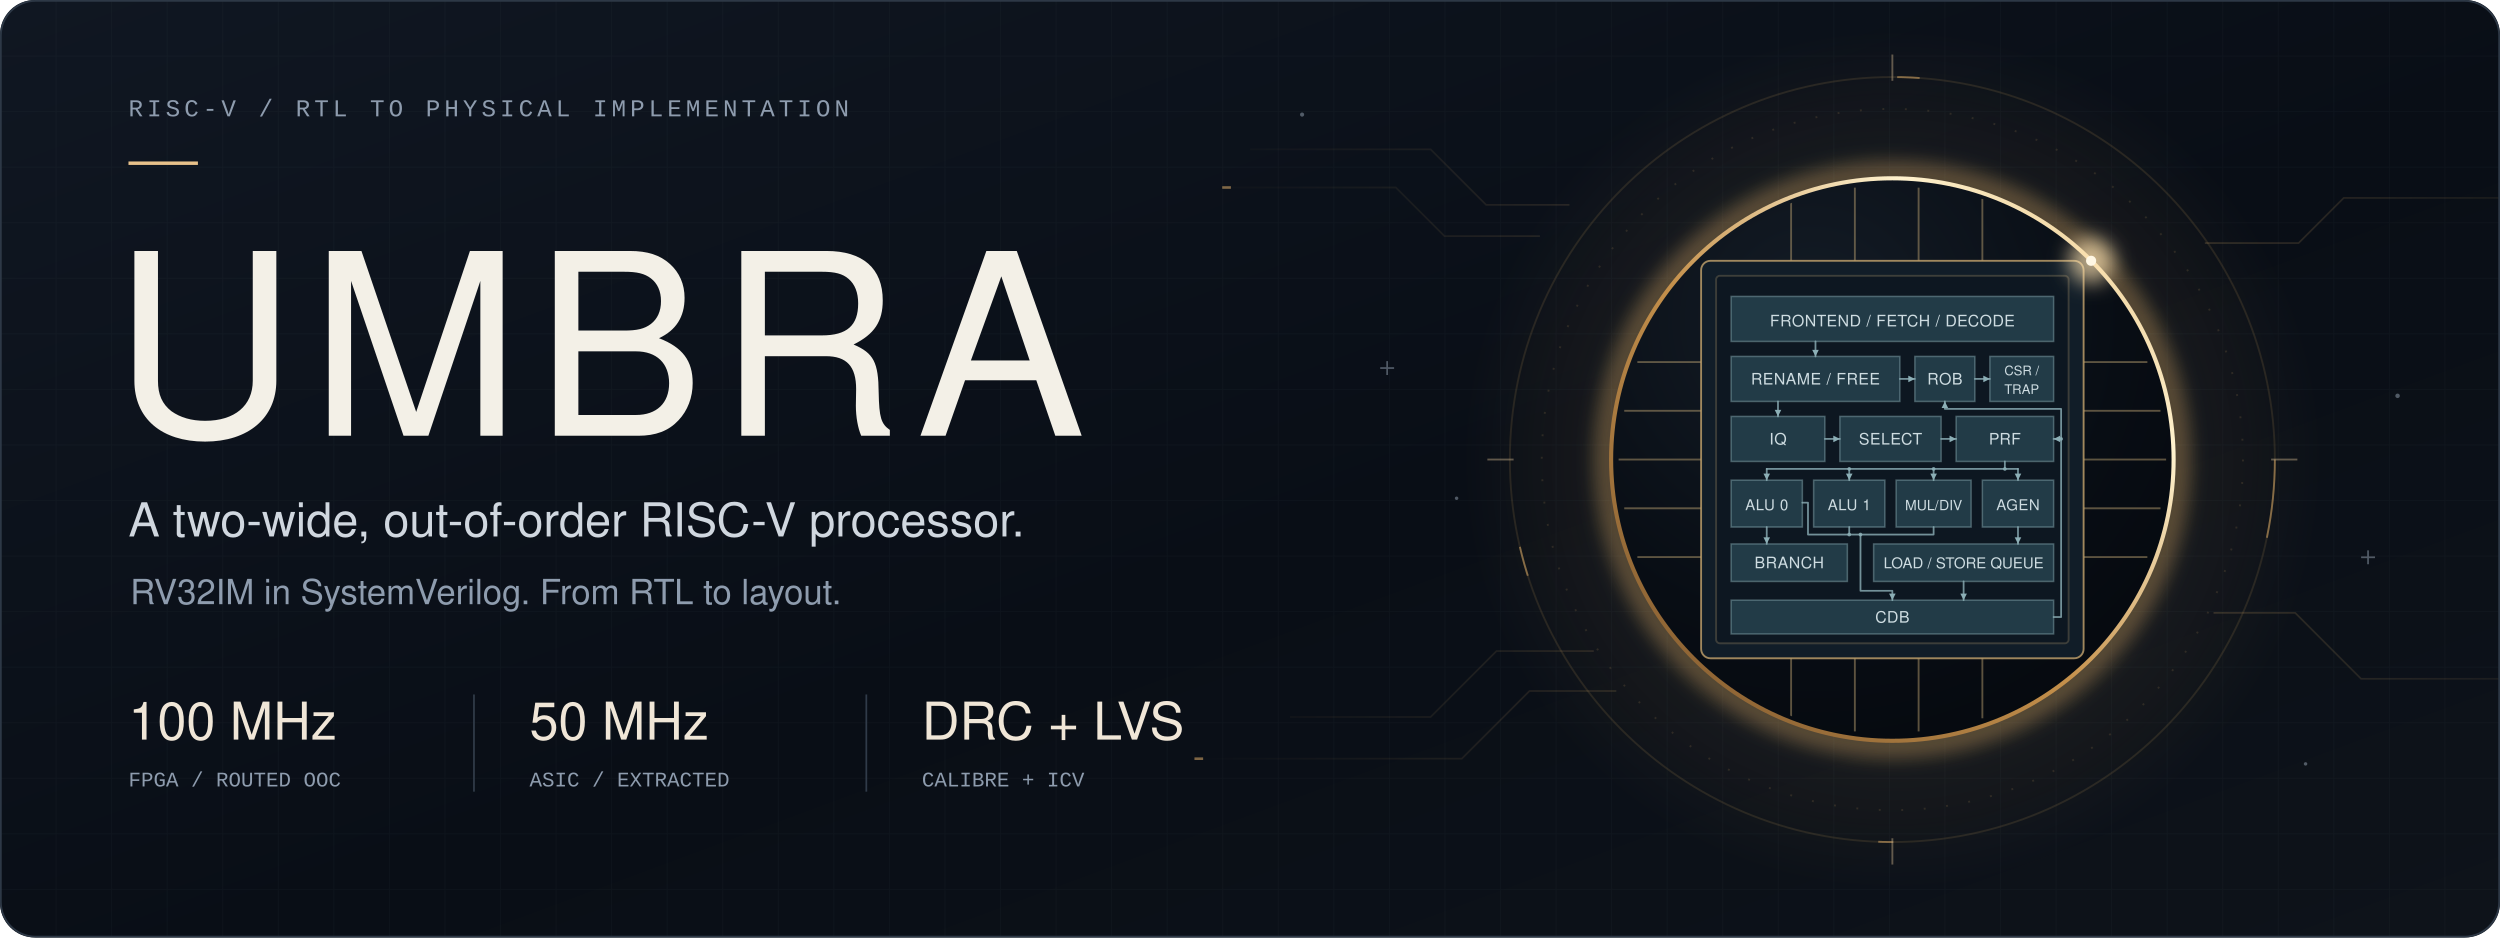
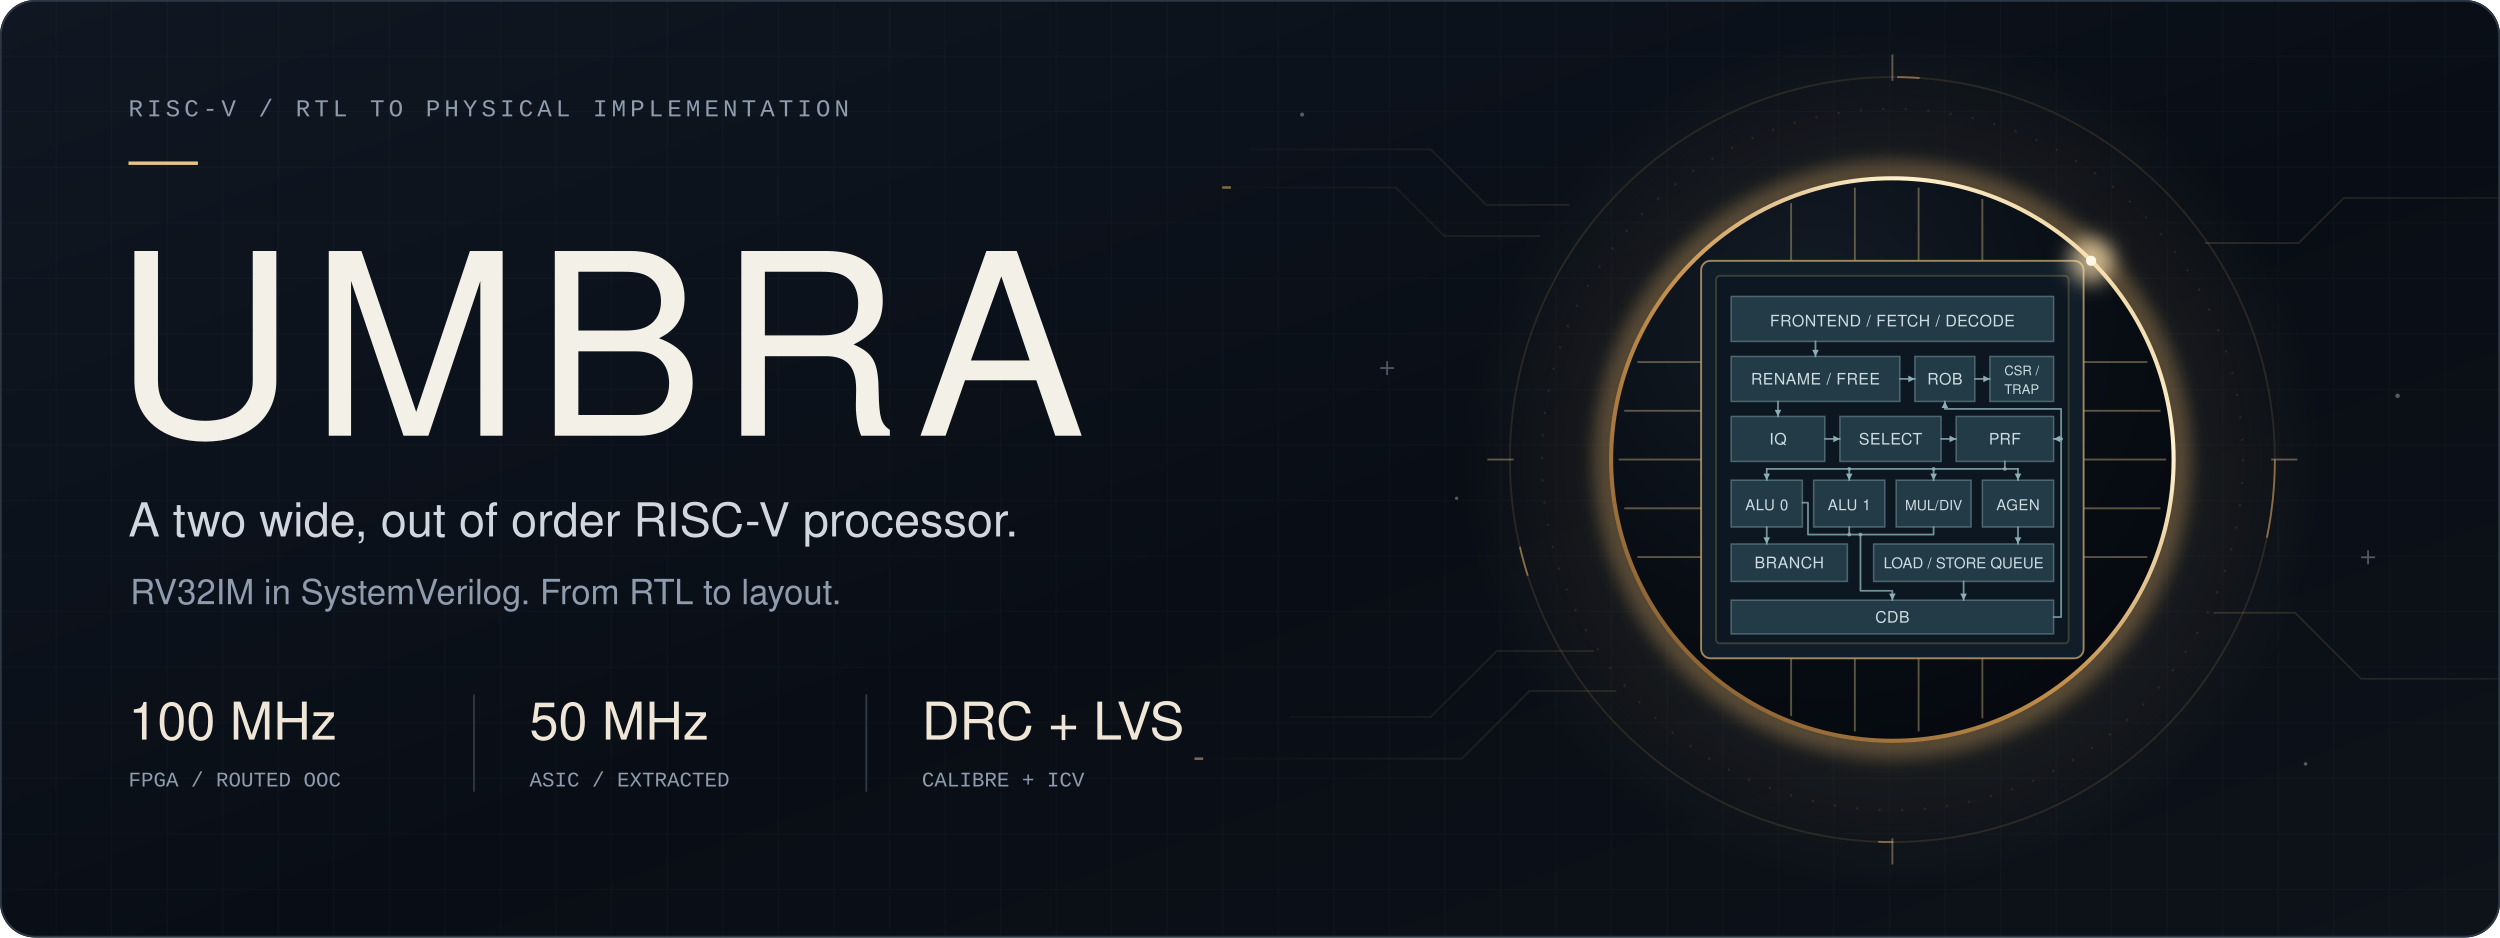
<svg xmlns="http://www.w3.org/2000/svg" viewBox="0 0 1440 540" role="img" aria-labelledby="title description">
  <defs>
    <linearGradient id="background" x2="1" y2="1">
      <stop stop-color="#101722" />
      <stop offset=".55" stop-color="#090e16" />
      <stop offset="1" stop-color="#0e131a" />
    </linearGradient>
    <radialGradient id="corona">
      <stop offset=".48" stop-color="#edb96d" stop-opacity="0" />
      <stop offset=".62" stop-color="#e8b66d" stop-opacity=".19" />
      <stop offset=".72" stop-color="#e8b66d" stop-opacity=".055" />
      <stop offset="1" stop-color="#e8b66d" stop-opacity="0" />
    </radialGradient>
    <linearGradient id="ring" x1="0" y1="1" x2="1" y2="0">
      <stop stop-color="#79532b" />
      <stop offset=".46" stop-color="#c4904b" />
      <stop offset=".76" stop-color="#fff2ce" />
      <stop offset="1" stop-color="#e0b774" />
    </linearGradient>
    <radialGradient id="disc" cx=".36" cy=".25" r=".85">
      <stop stop-color="#141c26" />
      <stop offset=".65" stop-color="#080d14" />
      <stop offset="1" stop-color="#05090e" />
    </radialGradient>
    <linearGradient id="fade" x2="1">
      <stop stop-color="#d6aa67" stop-opacity="0" />
      <stop offset=".6" stop-color="#d6aa67" stop-opacity=".28" />
      <stop offset="1" stop-color="#d6aa67" stop-opacity=".08" />
    </linearGradient>
    <pattern id="grid" width="32" height="32" patternUnits="userSpaceOnUse">
      <path d="M32 0H0V32" fill="none" stroke="#d7e3ec" stroke-opacity=".027" />
    </pattern>
    <filter id="glow" x="-100%" y="-100%" width="300%" height="300%">
      <feGaussianBlur stdDeviation="5" />
    </filter>
    <clipPath id="frame">
      <rect width="1440" height="540" rx="20" />
    </clipPath>
    <clipPath id="disc-clip">
      <circle cx="1100" cy="265" r="147" />
    </clipPath>
    <marker id="core-arrow" viewBox="0 0 4 4" refX="4" refY="2" markerWidth="3.5" markerHeight="3.5" markerUnits="userSpaceOnUse" orient="auto">
      <path d="M0 0L4 2L0 4Z" fill="#8cafb6" />
    </marker>
  </defs>
  <style>
    text { font-family: 'Helvetica Neue', Helvetica, Arial, sans-serif; }
    .mono { font-family: 'SFMono-Regular', Consolas, 'Liberation Mono', monospace; }
    .muted { fill:#8e9cae; }
    .animated { transform-box:fill-box; transform-origin:center; }
    .orbit { animation:orbit 100s linear infinite; }
    .breath { animation:breath 8s ease-in-out infinite; }
    .signal { animation:signal 8s linear infinite; }
    .delayed { animation-delay:-4s; }
    @keyframes orbit { to { transform:rotate(360deg); } }
    @keyframes breath { 0%,100% { opacity:.5; } 50% { opacity:.95; } }
    @keyframes signal { to { stroke-dashoffset:-320; } }
    .core { opacity:1; animation:reveal-core 12s ease-in-out infinite; }
    .veil { opacity:0; animation:cover-core 12s ease-in-out infinite; }
    @keyframes reveal-core { 0%,35%,85%,100% { opacity:1; } 50%,65% { opacity:.1; } }
    @keyframes cover-core { 0%,35%,85%,100% { opacity:0; } 50%,65% { opacity:1; } }
    @media (prefers-reduced-motion:reduce) {
      .animated,.core,.veil { animation:none !important; }
      .core { opacity:1; }
      .veil { opacity:0; }
    }
  </style>
  <g clip-path="url(#frame)">
    <rect width="1440" height="540" fill="url(#background)" />
    <rect width="1440" height="540" fill="url(#grid)" />
    <path d="M720 86H824L856 118H904 M704 108H804L832 136H887              M743 413H824L862 375H918 M688 437H842L881 398H931              M1270 140H1324L1350 114H1440 M1275 353H1322L1360 391H1440" fill="none" stroke="url(#fade)" stroke-width="1" />
    <g fill="none" stroke="#dcac6a" stroke-width="1.5" stroke-dasharray="5 315" opacity=".55">
      <path class="animated signal" d="M704 108H804L832 136H887" />
      <path class="animated signal delayed" d="M688 437H842L881 398H931" />
    </g>
    <g fill="#b9c9da" opacity=".4">
      <circle cx="750" cy="66" r="1.2" />
      <circle cx="1381" cy="228" r="1.3" />
      <circle cx="839" cy="287" r="1" />
      <circle cx="1328" cy="440" r="1" />
      <path d="M795 212h8m-4-4v8 M1360 321h8m-4-4v8" stroke="#b9c9da" />
    </g>
    <text x="74" y="67" class="mono muted" font-size="14" letter-spacing="2.3">RISC-V / RTL TO PHYSICAL IMPLEMENTATION</text>
    <path d="M74 94H114" stroke="#e7c18a" stroke-width="2" />
    <text x="65" y="251" fill="#f3f0e7" font-size="146" font-weight="500" letter-spacing="8">UMBRA</text>
-     <text x="74" y="309" fill="#d0d7df" font-size="27" font-weight="300">A two-wide, out-of-order RISC-V processor.</text>
+     <text x="74" y="309" fill="#d0d7df" font-size="27" font-weight="300">A two wide, out of order RISC-V processor.</text>
    <text x="75" y="348" class="muted" font-size="20">RV32IM in SystemVerilog. From RTL to layout.</text>
    <g transform="translate(74 426)">
      <text fill="#f0e6d7" font-size="30" font-weight="500">100 MHz</text>
      <text y="27" class="mono muted" font-size="12">FPGA / ROUTED OOC</text>
      <path d="M199 -26V30" stroke="#303b49" />
      <text x="231" fill="#f0e6d7" font-size="30" font-weight="500">50 MHz</text>
      <text x="231" y="27" class="mono muted" font-size="12">ASIC / EXTRACTED</text>
      <path d="M425 -26V30" stroke="#303b49" />
      <text x="457" fill="#f0e6d7" font-size="30" font-weight="500">DRC + LVS</text>
      <text x="457" y="27" class="mono muted" font-size="12">CALIBRE + ICV</text>
    </g>
    <g class="eclipse" transform="translate(-98 -21.5) scale(1.08)">
      <circle cx="1100" cy="265" r="230" fill="url(#corona)" class="animated breath" />
      <g fill="none" stroke="#b89159">
        <circle cx="1100" cy="265" r="204" opacity=".16" />
        <circle cx="1100" cy="265" r="187" opacity=".17" stroke-dasharray="1 11" />
        <circle cx="1100" cy="265" r="204" class="animated orbit" opacity=".65" stroke-dasharray="42 278 8 250 16 370 12 306" />
      </g>
      <path d="M1100 49V63m0 404v14M884 265h14m404 0h14" stroke="#b6a17e" stroke-opacity=".5" />
      <circle cx="1100" cy="265" r="153" fill="none" stroke="#f0be70" stroke-width="9" opacity=".35" filter="url(#glow)" />
      <circle cx="1100" cy="265" r="150" fill="url(#disc)" stroke="url(#ring)" stroke-width="2.2" class="rim" />
      <g clip-path="url(#disc-clip)">
        <g class="core">
          <g fill="none" stroke="#baa071" stroke-opacity=".48" stroke-width="1">
            <path d="M964 213h34m-41 26h41m-44 26h44m-41 26h41m-34 26h34                      M1202 213h34m-34 26h41m-41 26h44m-44 26h41m-41 26h34                      M1046 126v33m34-39v39m34-39v39m34-33v33                      M1046 371v32m34-32v39m34-39v39m34-39v32" />
          </g>
          <rect x="998" y="159" width="204" height="212" rx="5" fill="#111d28" stroke="#c4a46d" stroke-opacity=".8" />
          <rect x="1006" y="167" width="188" height="196" rx="2" fill="#0d1721" stroke="#6a634f" stroke-opacity=".5" />
          <g fill="#223b47" stroke="#8cafb6" stroke-opacity=".45" stroke-width=".8">
            <rect x="1014" y="178" width="172" height="24" />
            <rect x="1014" y="210" width="90" height="24" />
            <rect x="1112" y="210" width="32" height="24" />
            <rect x="1152" y="210" width="34" height="24" />
            <rect x="1014" y="242" width="50" height="24" />
            <rect x="1072" y="242" width="54" height="24" />
            <rect x="1134" y="242" width="52" height="24" />
            <rect x="1014" y="276" width="38" height="25" />
            <rect x="1058" y="276" width="38" height="25" />
            <rect x="1102" y="276" width="40" height="25" />
            <rect x="1148" y="276" width="38" height="25" />
            <rect x="1014" y="310" width="62" height="20" />
            <rect x="1090" y="310" width="96" height="20" />
            <rect x="1014" y="340" width="172" height="18" />
          </g>
          <g class="core-links" fill="none" stroke="#8cafb6" stroke-opacity=".8" stroke-width=".95" stroke-linejoin="round" stroke-linecap="round">
            <g marker-end="url(#core-arrow)">
              <path data-route="frontend-rename" d="M1059 202V210" />
              <path data-route="rename-rob" d="M1104 222H1112" />
              <path data-route="rob-csr" d="M1144 222H1152" />
              <path data-route="rename-iq" d="M1039 234V242" />
              <path data-route="iq-select" d="M1064 254H1072" />
              <path data-route="select-prf" d="M1126 254H1134" />
              <path data-route="operands-alu0" d="M1033 270V276" />
              <path data-route="operands-alu1" d="M1077 270V276" />
              <path data-route="operands-muldiv" d="M1122 270V276" />
              <path data-route="operands-agen" d="M1167 270V276" />
              <path data-route="alu0-branch" d="M1033 301V310" />
              <path data-route="agen-lsq" d="M1167 301V310" />
              <path data-route="results-cdb" d="M1083 305V335H1100V340" />
              <path data-route="lsq-cdb" d="M1138 330V340" />
              <path data-route="cdb-rob" d="M1186 349H1190V238H1128V234" />
              <path data-route="writeback-prf" d="M1190 254H1186" />
            </g>
            <path data-route="operand-bus" d="M1160 266V270M1033 270H1167" />
            <path data-route="result-bus" d="M1052 288H1055V305H1122V301M1077 301V305" />
          </g>
          <g class="core-junctions" fill="#8cafb6" opacity=".85">
            <circle cx="1160" cy="270" r="1" />
            <circle cx="1077" cy="270" r="1" />
            <circle cx="1122" cy="270" r="1" />
            <circle cx="1077" cy="305" r="1" />
            <circle cx="1083" cy="305" r="1" />
            <circle cx="1190" cy="254" r="1" />
          </g>
          <g class="mono" fill="#cedce1" font-size="8.5" text-anchor="middle" letter-spacing=".25">
            <text x="1100" y="194">FRONTEND / FETCH / DECODE</text>
            <text x="1059" y="225">RENAME / FREE</text>
            <text x="1128" y="225">ROB</text>
            <text x="1169" y="220" font-size="7" letter-spacing="0">CSR /</text>
            <text x="1169" y="230" font-size="7" letter-spacing="0">TRAP</text>
            <text x="1039" y="257">IQ</text>
            <text x="1099" y="257">SELECT</text>
            <text x="1160" y="257">PRF</text>
            <text x="1033" y="292" font-size="8">ALU 0</text>
            <text x="1077" y="292" font-size="8">ALU 1</text>
            <text x="1122" y="292" font-size="7.5" letter-spacing="0">MUL/DIV</text>
            <text x="1167" y="292" font-size="8">AGEN</text>
            <text x="1045" y="323">BRANCH</text>
            <text x="1138" y="323" font-size="8" letter-spacing="0">LOAD / STORE QUEUE</text>
            <text x="1100" y="352">CDB</text>
          </g>
        </g>
        <circle cx="1100" cy="265" r="147" fill="url(#disc)" class="veil" />
      </g>
      <circle cx="1206" cy="159" r="12" fill="#ffe4b2" opacity=".7" filter="url(#glow)" class="animated breath" />
      <circle cx="1206" cy="159" r="2.7" fill="#fff7e4" />
    </g>
    <rect x=".5" y=".5" width="1439" height="539" rx="20" fill="none" stroke="#2d3846" />
  </g>
</svg>
